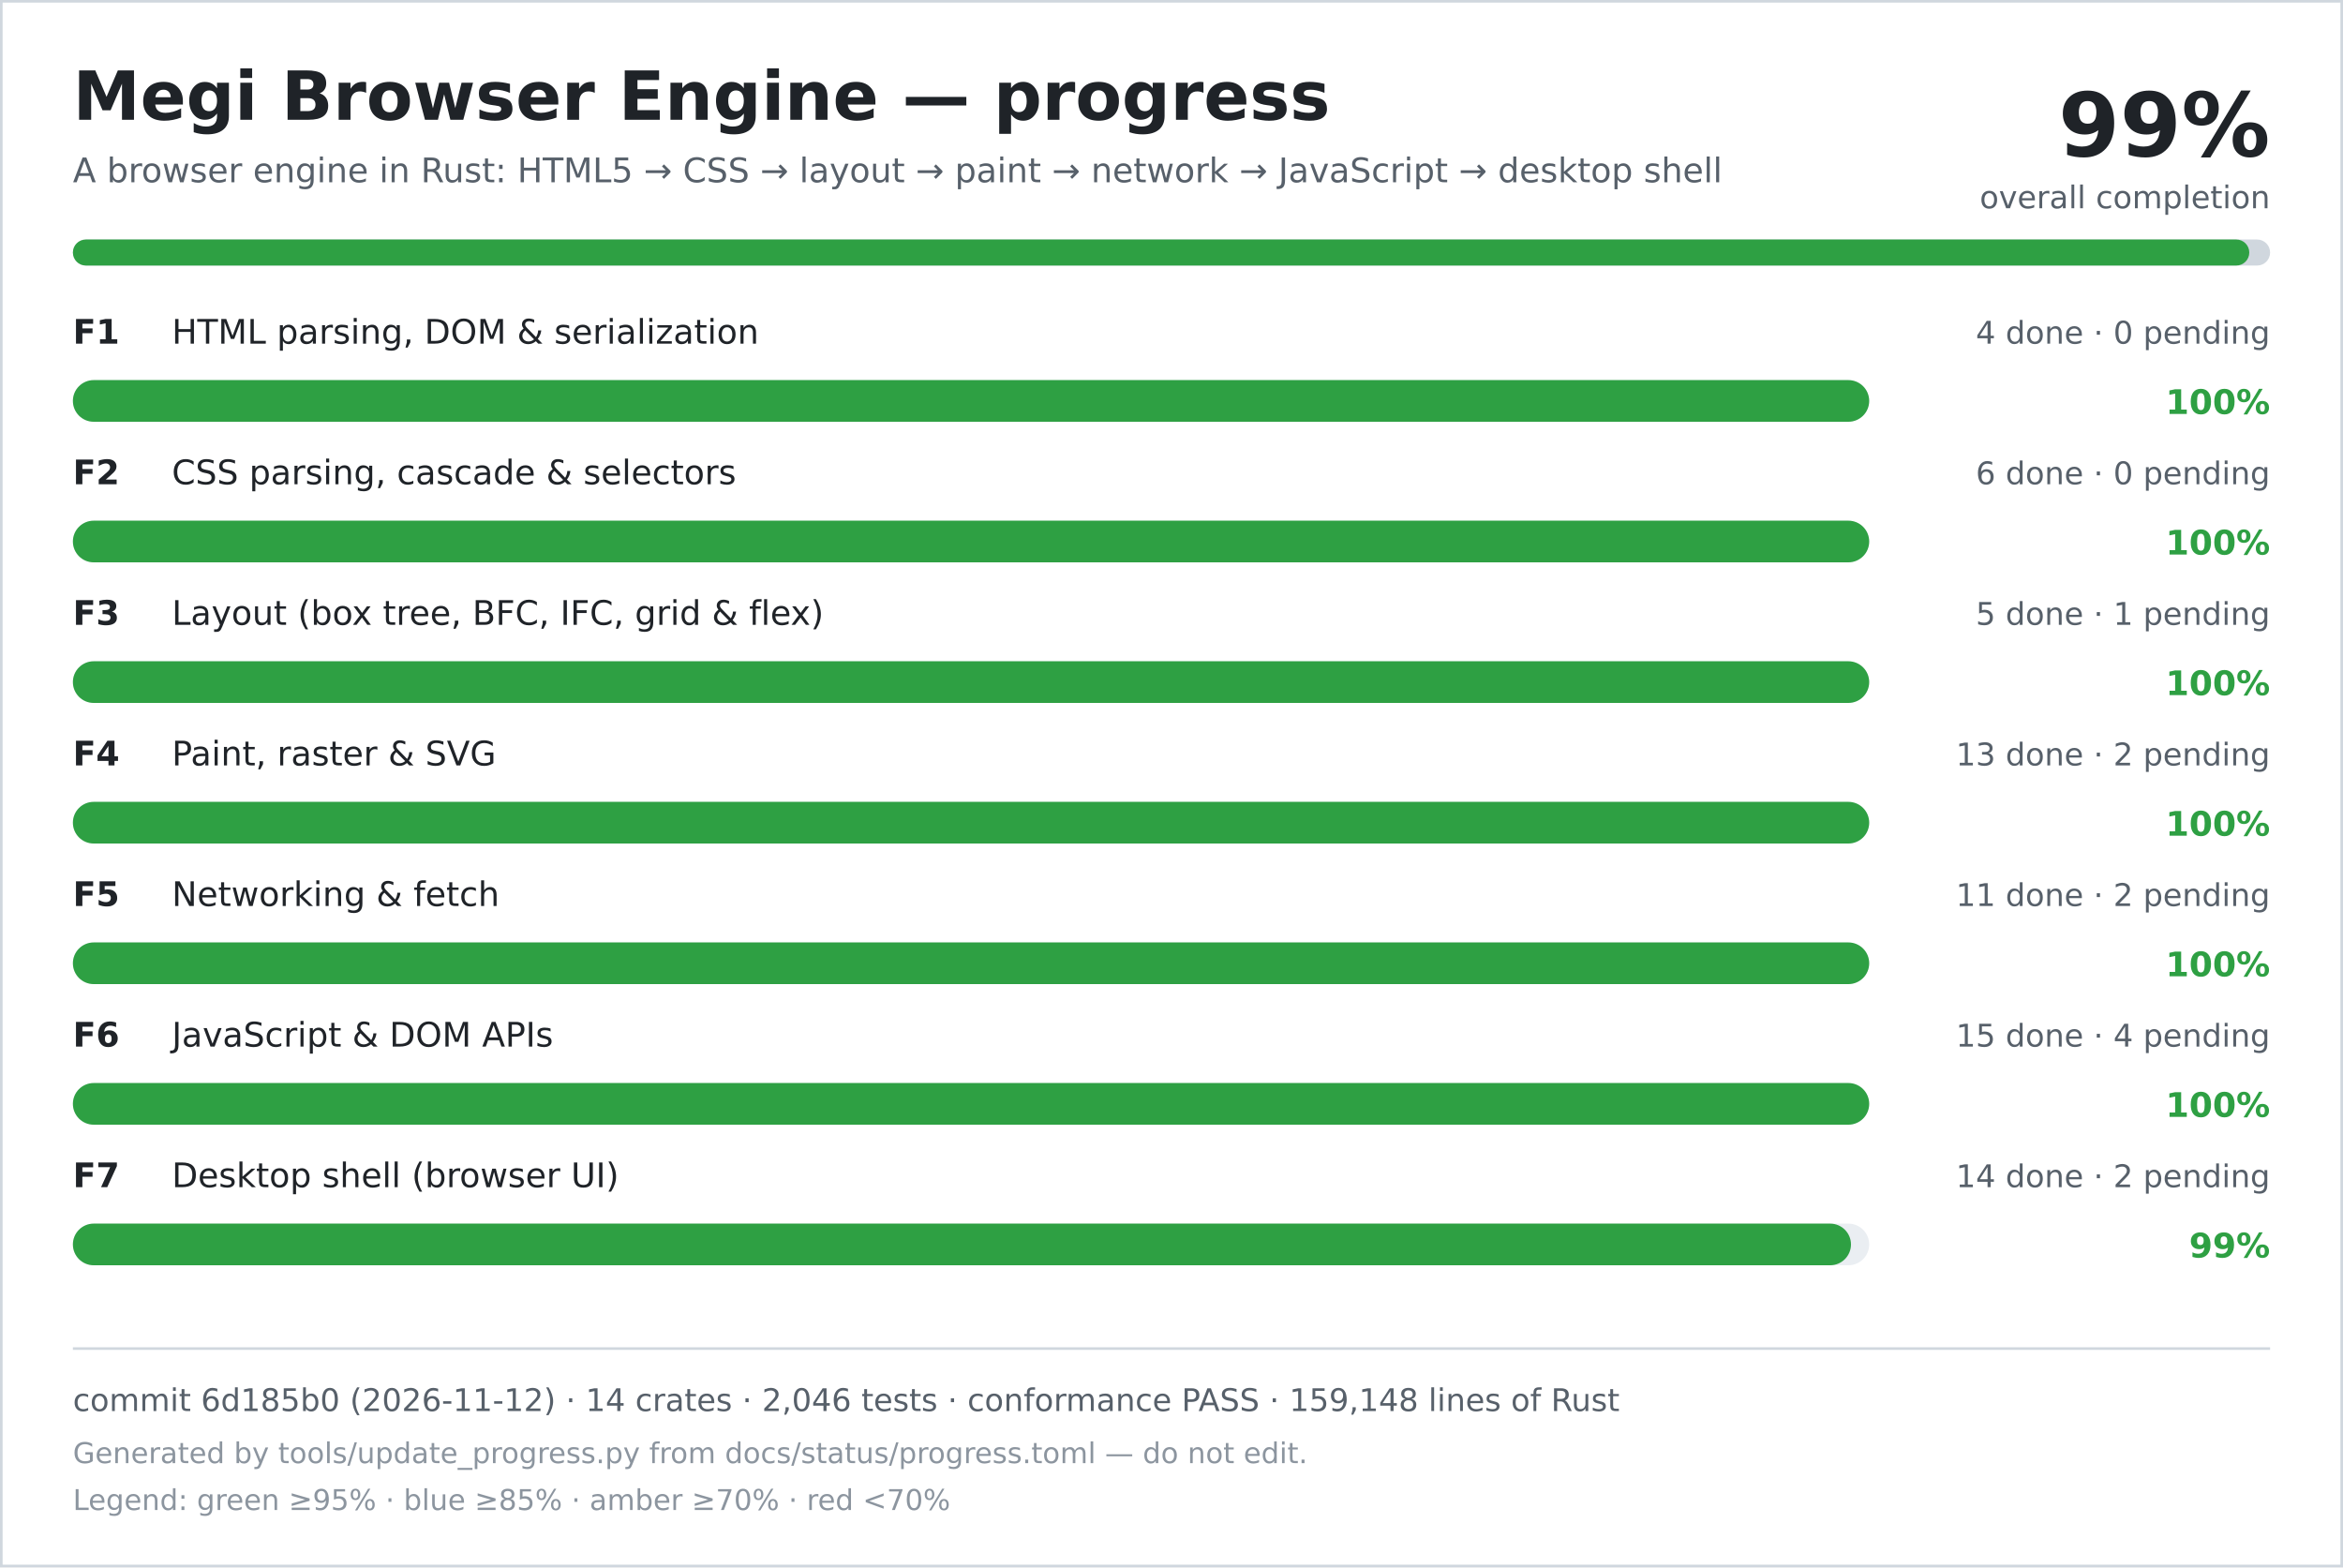
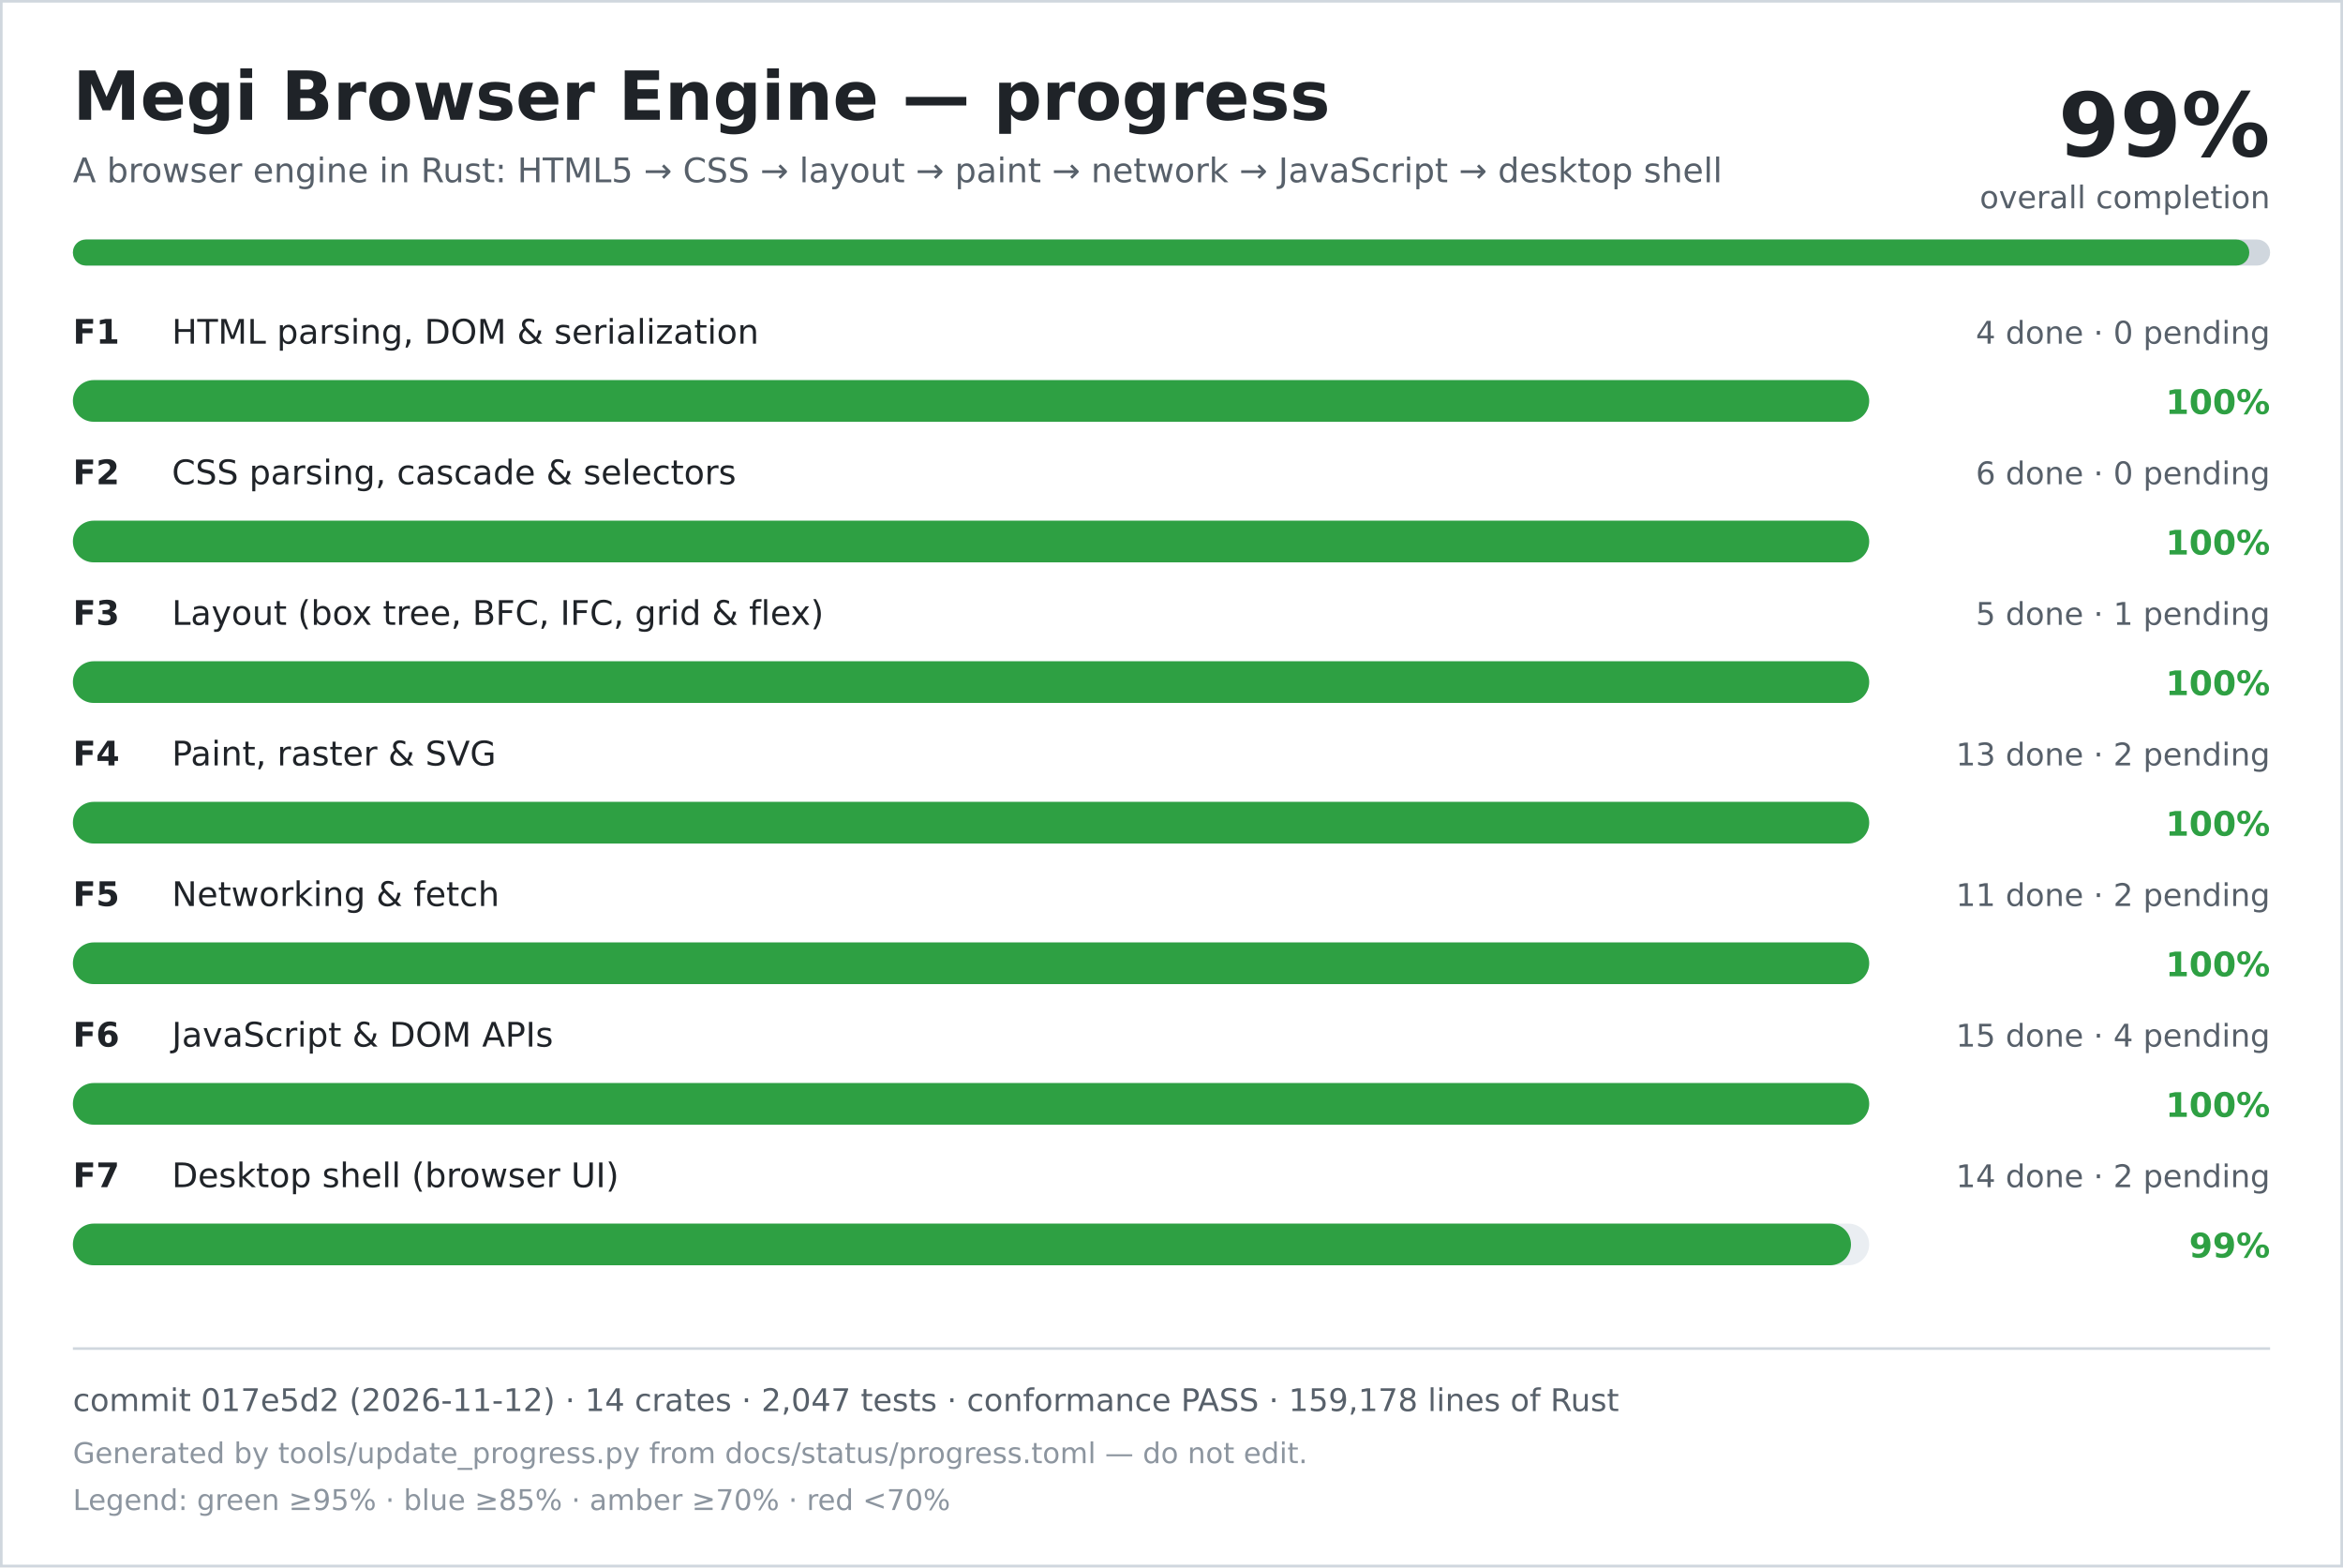
<svg xmlns="http://www.w3.org/2000/svg" width="900" height="602" viewBox="0 0 900 602" role="img" aria-labelledby="title desc">
  <rect width="900" height="602" fill="#ffffff" />
  <rect x="0.5" y="0.5" width="899" height="601" fill="none" stroke="#d0d7de" />
  <text x="28" y="46" font-family="DejaVu Sans, Verdana, sans-serif" font-size="26" font-weight="700" fill="#1f2328">Megi Browser Engine — progress</text>
  <text x="28" y="70" font-family="DejaVu Sans, Verdana, sans-serif" font-size="13" fill="#57606a">A browser engine in Rust: HTML5 → CSS → layout → paint → network → JavaScript → desktop shell</text>
  <text x="872" y="60" text-anchor="end" font-family="DejaVu Sans, Verdana, sans-serif" font-size="34" font-weight="700" fill="#1f2328">99%</text>
  <text x="872" y="80" text-anchor="end" font-family="DejaVu Sans, Verdana, sans-serif" font-size="12" fill="#57606a">overall completion</text>
  <rect x="28" y="92" width="844" height="10" rx="5" fill="#d0d7de" />
  <rect x="28" y="92" width="836" height="10" rx="5" fill="#2ea043" />
  <text x="28" y="132" font-family="DejaVu Sans, Verdana, sans-serif" font-size="13" font-weight="700" fill="#1f2328">F1</text>
  <text x="66" y="132" font-family="DejaVu Sans, Verdana, sans-serif" font-size="13" fill="#1f2328">HTML parsing, DOM &amp; serialization</text>
  <text x="872" y="132" text-anchor="end" font-family="DejaVu Sans, Verdana, sans-serif" font-size="12" fill="#57606a">4 done · 0 pending</text>
  <rect x="28" y="146" width="690" height="16" rx="8" fill="#eaeef2" />
  <rect x="28" y="146" width="690" height="16" rx="8" fill="#2ea043" />
  <text x="872" y="159" text-anchor="end" font-family="DejaVu Sans, Verdana, sans-serif" font-size="13" font-weight="700" fill="#2ea043">100%</text>
  <text x="28" y="186" font-family="DejaVu Sans, Verdana, sans-serif" font-size="13" font-weight="700" fill="#1f2328">F2</text>
  <text x="66" y="186" font-family="DejaVu Sans, Verdana, sans-serif" font-size="13" fill="#1f2328">CSS parsing, cascade &amp; selectors</text>
  <text x="872" y="186" text-anchor="end" font-family="DejaVu Sans, Verdana, sans-serif" font-size="12" fill="#57606a">6 done · 0 pending</text>
  <rect x="28" y="200" width="690" height="16" rx="8" fill="#eaeef2" />
  <rect x="28" y="200" width="690" height="16" rx="8" fill="#2ea043" />
  <text x="872" y="213" text-anchor="end" font-family="DejaVu Sans, Verdana, sans-serif" font-size="13" font-weight="700" fill="#2ea043">100%</text>
  <text x="28" y="240" font-family="DejaVu Sans, Verdana, sans-serif" font-size="13" font-weight="700" fill="#1f2328">F3</text>
  <text x="66" y="240" font-family="DejaVu Sans, Verdana, sans-serif" font-size="13" fill="#1f2328">Layout (box tree, BFC, IFC, grid &amp; flex)</text>
  <text x="872" y="240" text-anchor="end" font-family="DejaVu Sans, Verdana, sans-serif" font-size="12" fill="#57606a">5 done · 1 pending</text>
  <rect x="28" y="254" width="690" height="16" rx="8" fill="#eaeef2" />
  <rect x="28" y="254" width="690" height="16" rx="8" fill="#2ea043" />
  <text x="872" y="267" text-anchor="end" font-family="DejaVu Sans, Verdana, sans-serif" font-size="13" font-weight="700" fill="#2ea043">100%</text>
  <text x="28" y="294" font-family="DejaVu Sans, Verdana, sans-serif" font-size="13" font-weight="700" fill="#1f2328">F4</text>
  <text x="66" y="294" font-family="DejaVu Sans, Verdana, sans-serif" font-size="13" fill="#1f2328">Paint, raster &amp; SVG</text>
  <text x="872" y="294" text-anchor="end" font-family="DejaVu Sans, Verdana, sans-serif" font-size="12" fill="#57606a">13 done · 2 pending</text>
  <rect x="28" y="308" width="690" height="16" rx="8" fill="#eaeef2" />
  <rect x="28" y="308" width="690" height="16" rx="8" fill="#2ea043" />
  <text x="872" y="321" text-anchor="end" font-family="DejaVu Sans, Verdana, sans-serif" font-size="13" font-weight="700" fill="#2ea043">100%</text>
  <text x="28" y="348" font-family="DejaVu Sans, Verdana, sans-serif" font-size="13" font-weight="700" fill="#1f2328">F5</text>
  <text x="66" y="348" font-family="DejaVu Sans, Verdana, sans-serif" font-size="13" fill="#1f2328">Networking &amp; fetch</text>
  <text x="872" y="348" text-anchor="end" font-family="DejaVu Sans, Verdana, sans-serif" font-size="12" fill="#57606a">11 done · 2 pending</text>
  <rect x="28" y="362" width="690" height="16" rx="8" fill="#eaeef2" />
  <rect x="28" y="362" width="690" height="16" rx="8" fill="#2ea043" />
  <text x="872" y="375" text-anchor="end" font-family="DejaVu Sans, Verdana, sans-serif" font-size="13" font-weight="700" fill="#2ea043">100%</text>
  <text x="28" y="402" font-family="DejaVu Sans, Verdana, sans-serif" font-size="13" font-weight="700" fill="#1f2328">F6</text>
  <text x="66" y="402" font-family="DejaVu Sans, Verdana, sans-serif" font-size="13" fill="#1f2328">JavaScript &amp; DOM APIs</text>
  <text x="872" y="402" text-anchor="end" font-family="DejaVu Sans, Verdana, sans-serif" font-size="12" fill="#57606a">15 done · 4 pending</text>
  <rect x="28" y="416" width="690" height="16" rx="8" fill="#eaeef2" />
  <rect x="28" y="416" width="690" height="16" rx="8" fill="#2ea043" />
  <text x="872" y="429" text-anchor="end" font-family="DejaVu Sans, Verdana, sans-serif" font-size="13" font-weight="700" fill="#2ea043">100%</text>
  <text x="28" y="456" font-family="DejaVu Sans, Verdana, sans-serif" font-size="13" font-weight="700" fill="#1f2328">F7</text>
  <text x="66" y="456" font-family="DejaVu Sans, Verdana, sans-serif" font-size="13" fill="#1f2328">Desktop shell (browser UI)</text>
  <text x="872" y="456" text-anchor="end" font-family="DejaVu Sans, Verdana, sans-serif" font-size="12" fill="#57606a">14 done · 2 pending</text>
  <rect x="28" y="470" width="690" height="16" rx="8" fill="#eaeef2" />
  <rect x="28" y="470" width="683" height="16" rx="8" fill="#2ea043" />
  <text x="872" y="483" text-anchor="end" font-family="DejaVu Sans, Verdana, sans-serif" font-size="13" font-weight="700" fill="#2ea043">99%</text>
  <line x1="28" y1="518" x2="872" y2="518" stroke="#d0d7de" />
-   <text x="28" y="542" font-family="DejaVu Sans, Verdana, sans-serif" font-size="12" fill="#57606a">commit 6d185b0 (2026-11-12) · 14 crates · 2,046 tests · conformance PASS · 159,148 lines of Rust</text>
+   <text x="28" y="542" font-family="DejaVu Sans, Verdana, sans-serif" font-size="12" fill="#57606a">commit 017e5d2 (2026-11-12) · 14 crates · 2,047 tests · conformance PASS · 159,178 lines of Rust</text>
  <text x="28" y="562" font-family="DejaVu Sans, Verdana, sans-serif" font-size="11" fill="#8c959f">Generated by tools/update_progress.py from docs/status/progress.toml — do not edit.</text>
  <text x="28" y="580" font-family="DejaVu Sans, Verdana, sans-serif" font-size="11" fill="#8c959f">Legend: green ≥95% · blue ≥85% · amber ≥70% · red &lt;70%</text>
</svg>
